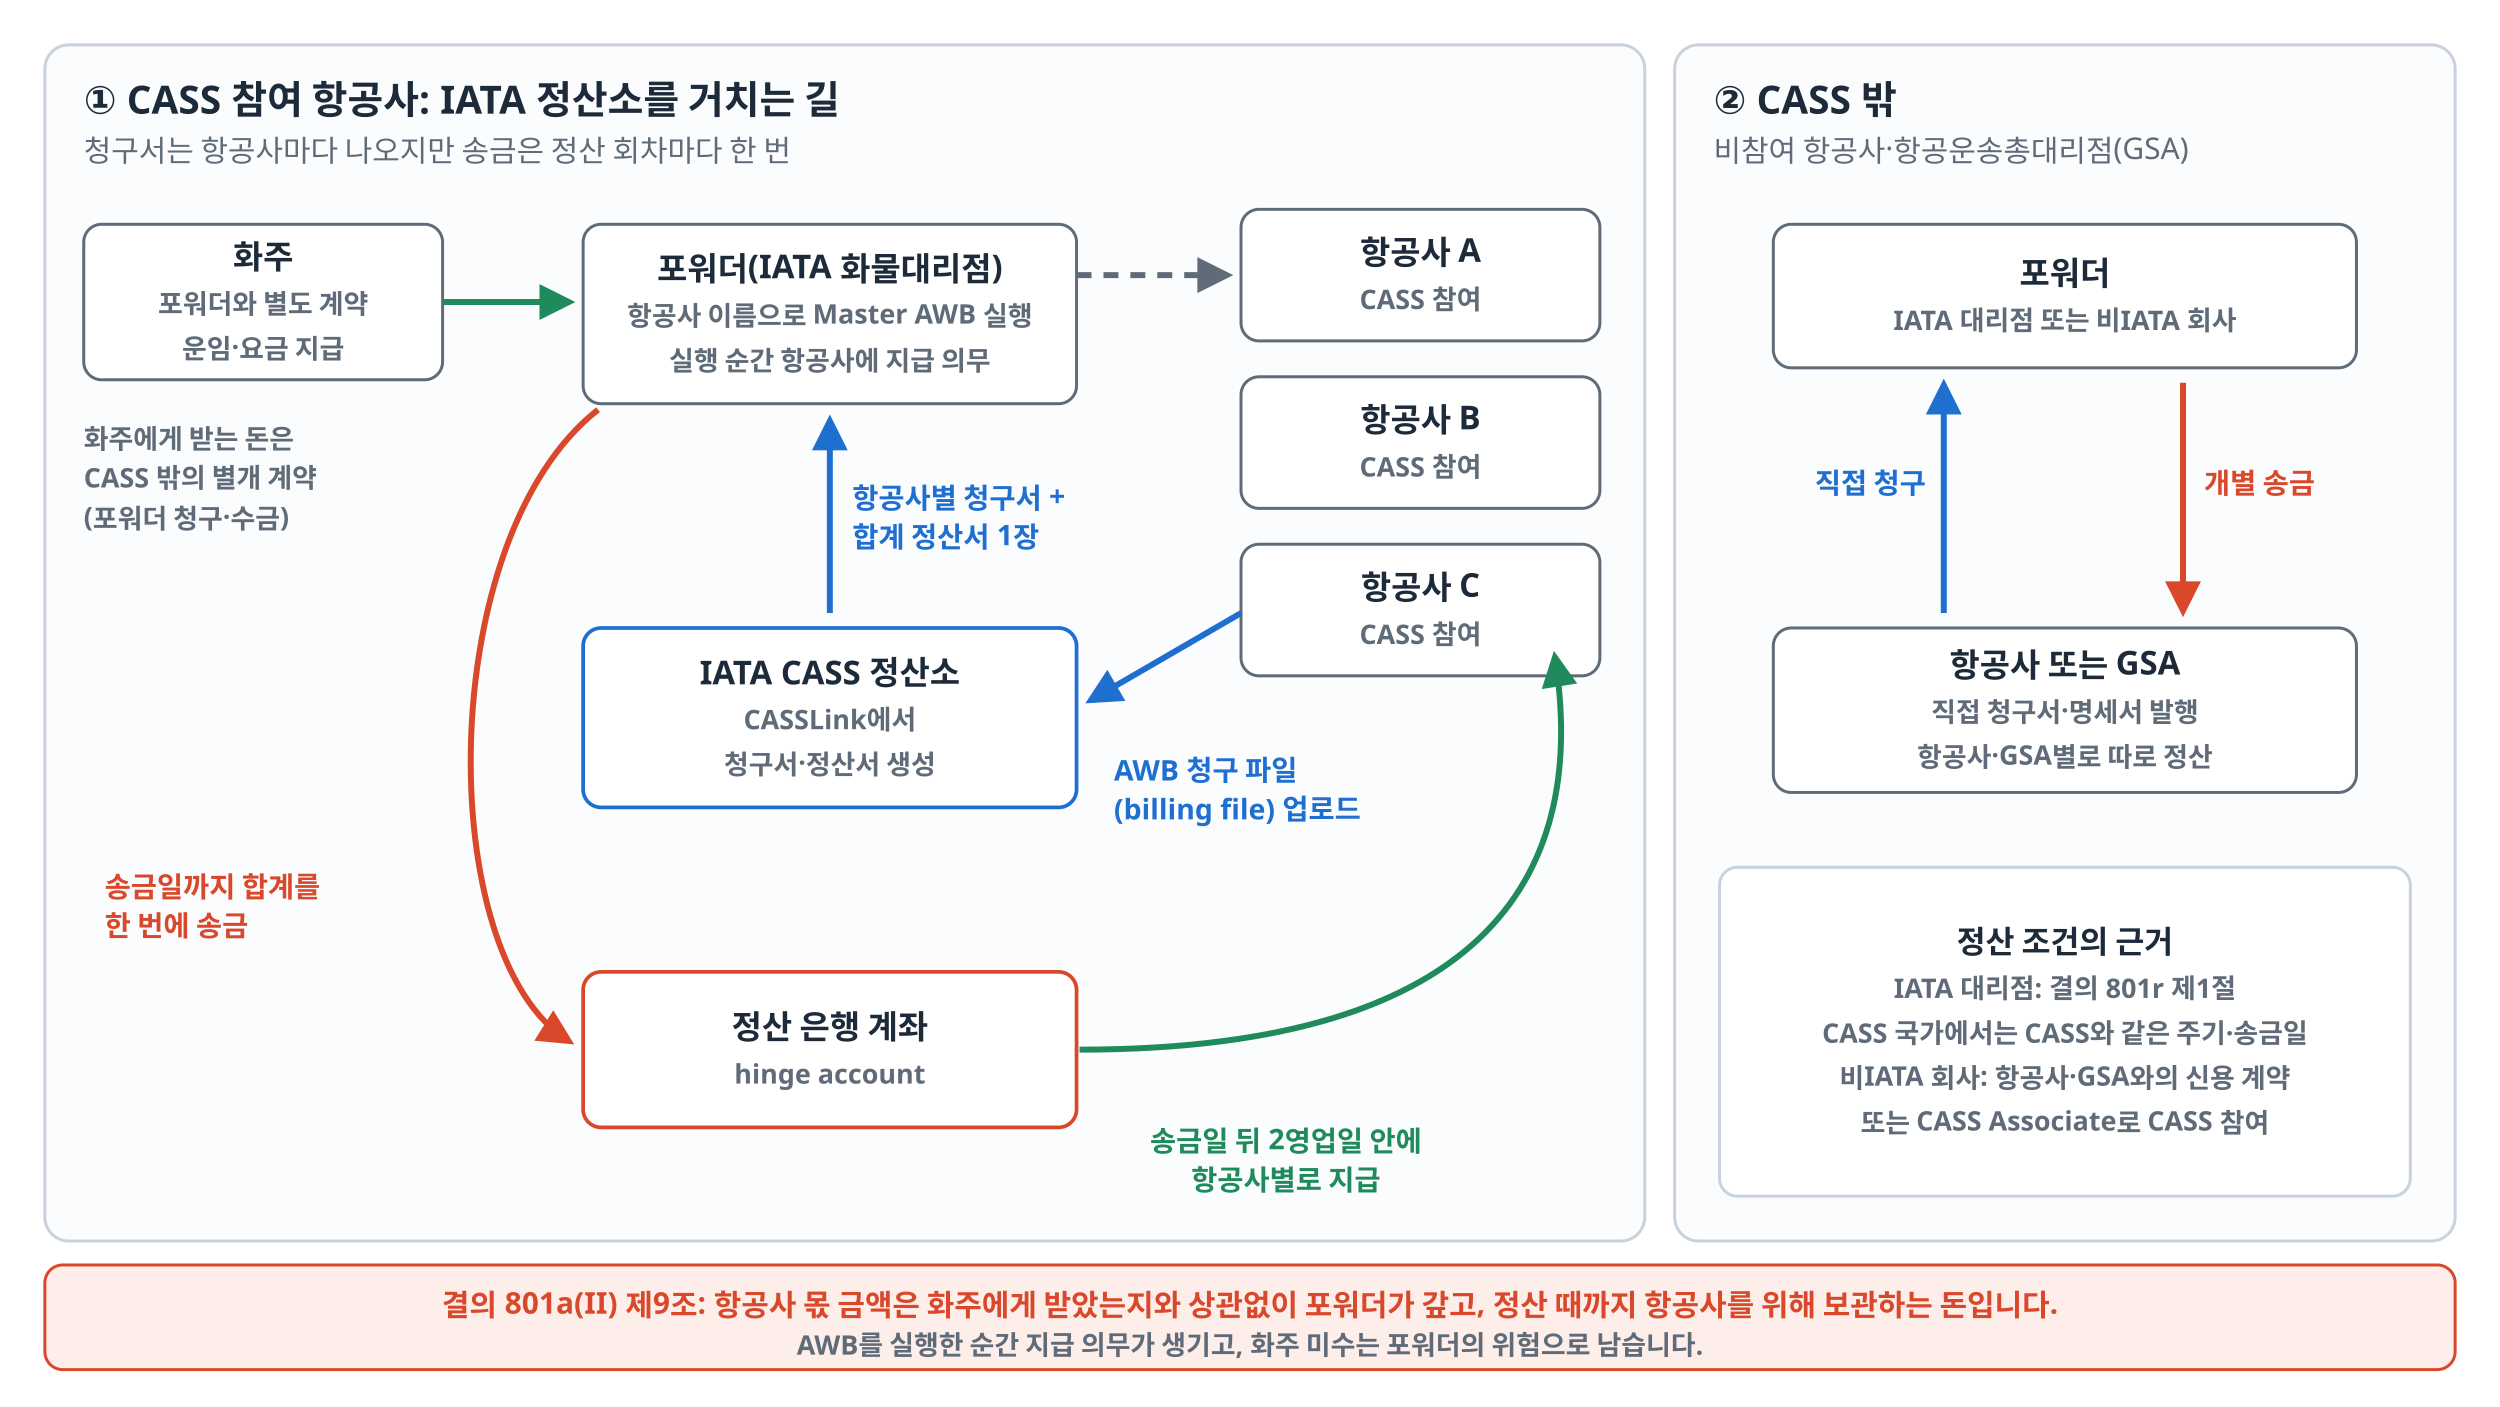
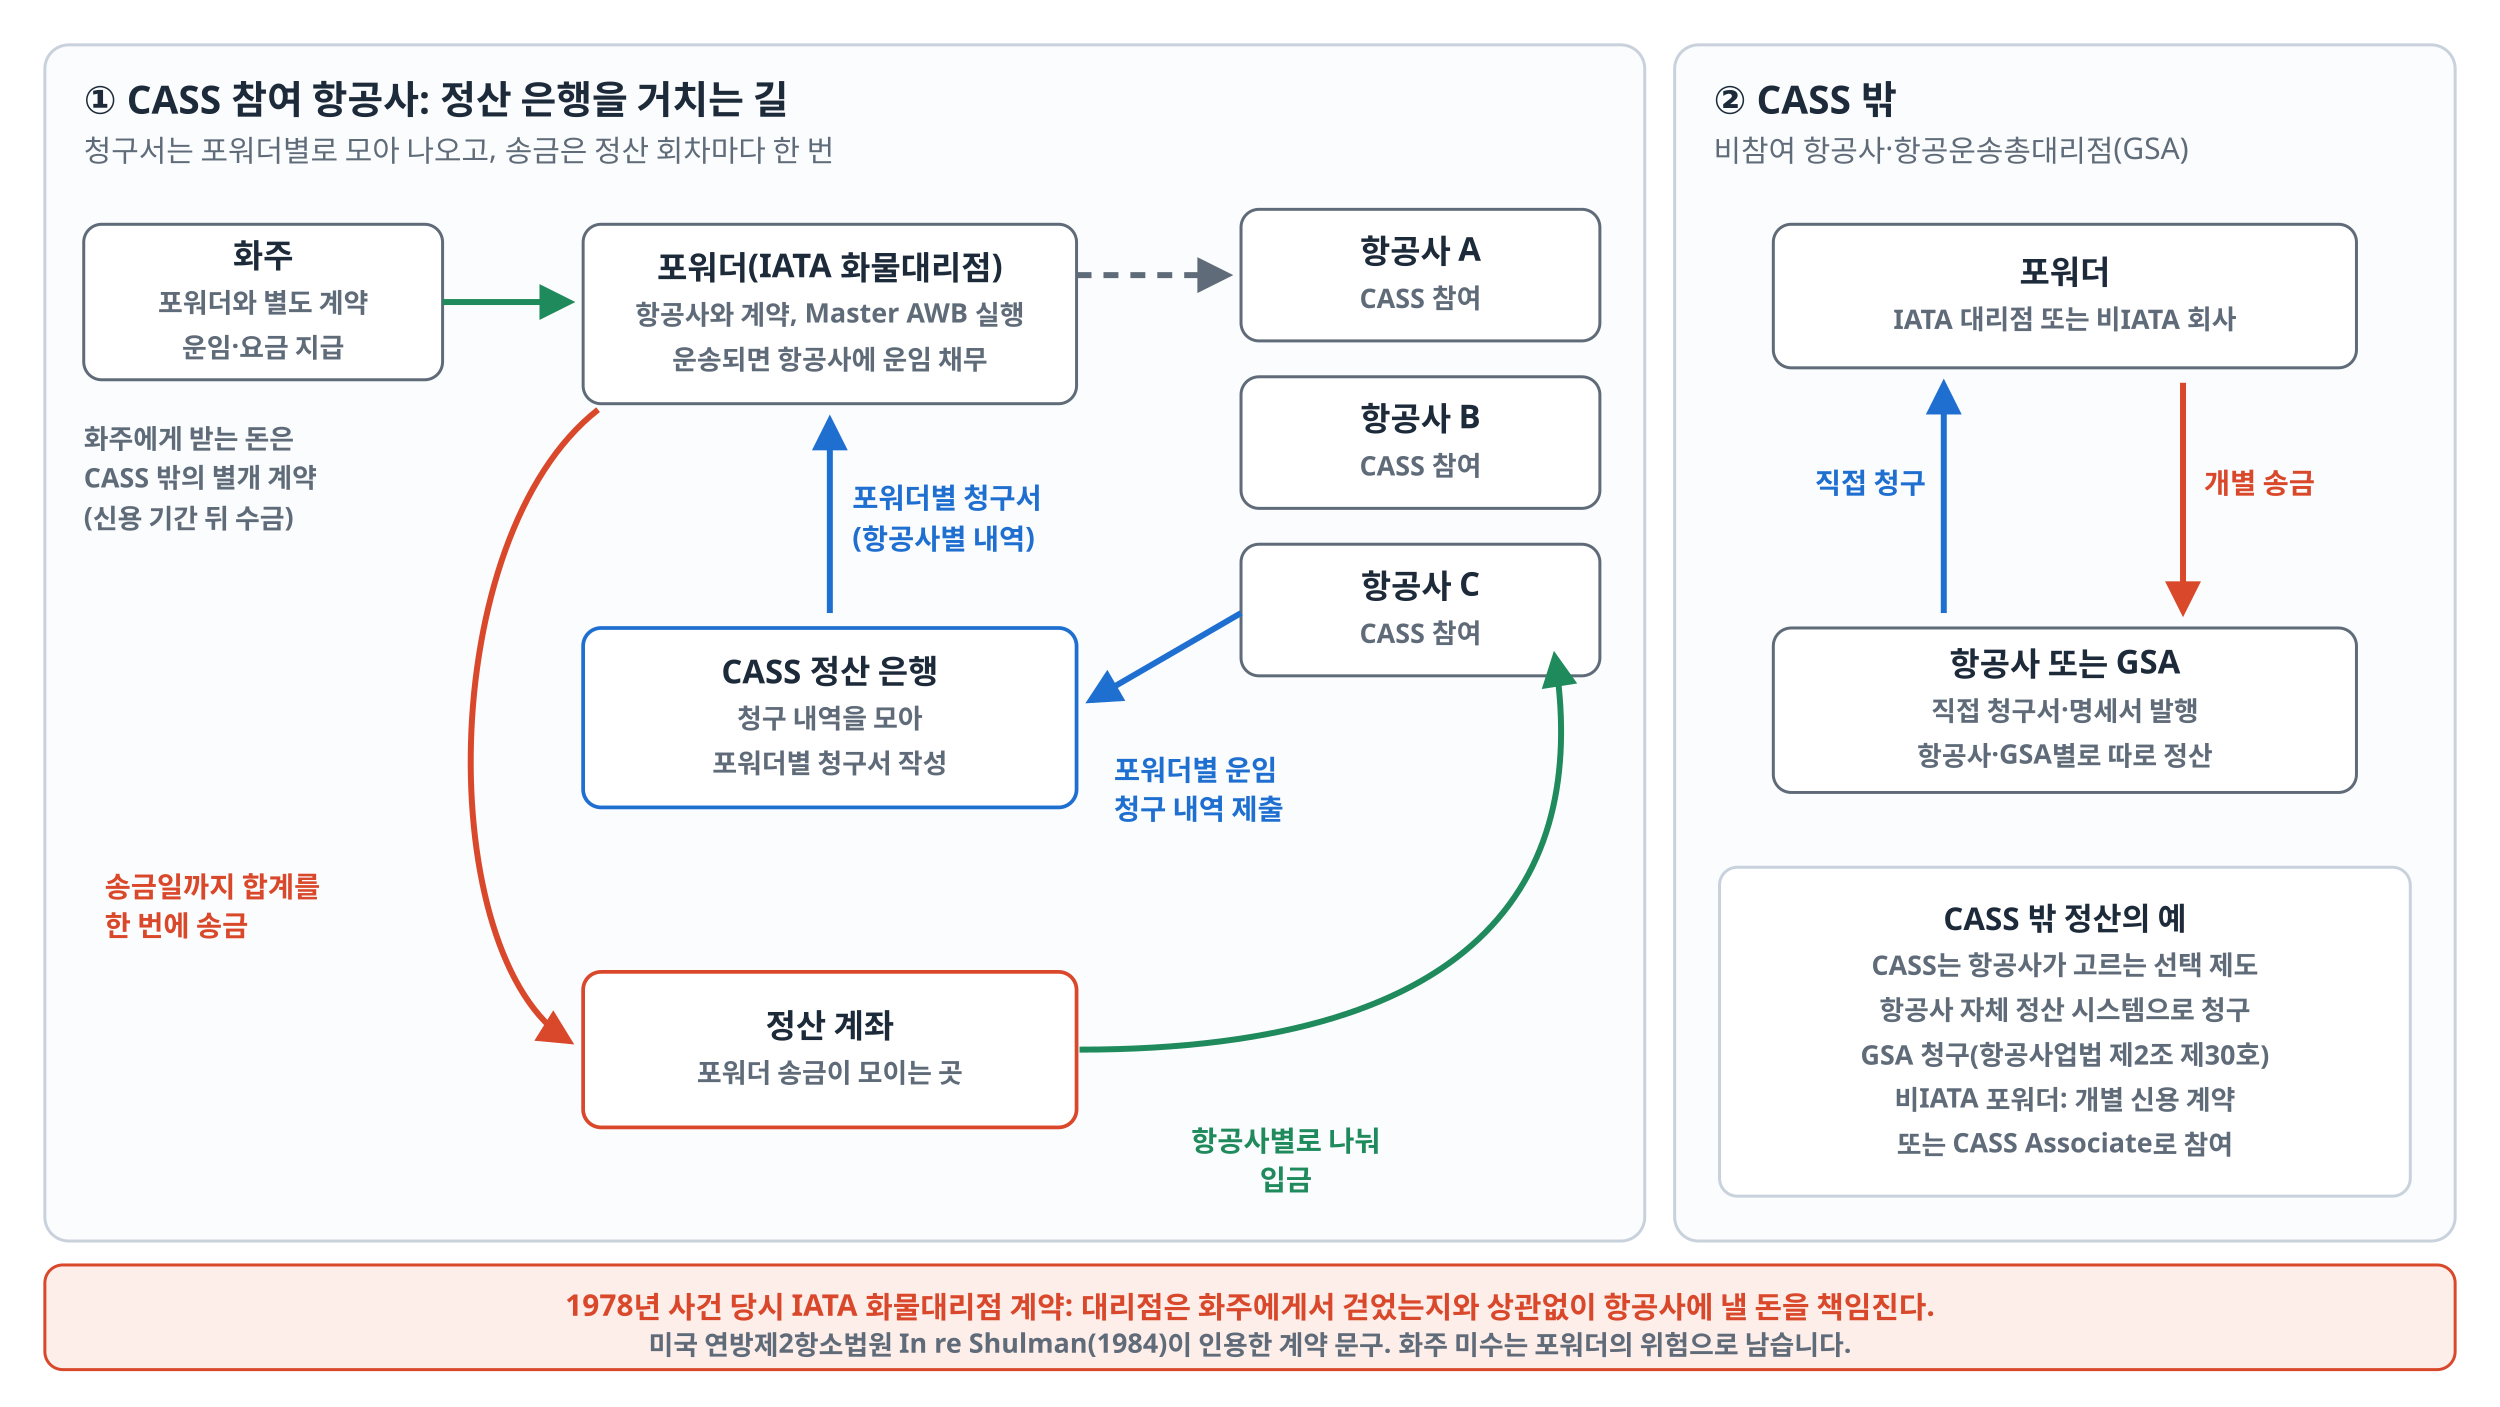
<svg xmlns="http://www.w3.org/2000/svg" viewBox="0 0 1672 941" width="1672" height="941" font-family="Pretendard, 'Noto Sans KR', 'Malgun Gothic', 'Apple SD Gothic Neo', sans-serif">
  <defs>
    <marker id="m-blue" viewBox="0 0 10 10" refX="8" refY="5" markerWidth="6" markerHeight="6" orient="auto-start-reverse">
      <path d="M0 0 10 5 0 10z" fill="#1f6fd1" />
    </marker>
    <marker id="m-green" viewBox="0 0 10 10" refX="8" refY="5" markerWidth="6" markerHeight="6" orient="auto-start-reverse">
      <path d="M0 0 10 5 0 10z" fill="#1f8a5b" />
    </marker>
    <marker id="m-red" viewBox="0 0 10 10" refX="8" refY="5" markerWidth="6" markerHeight="6" orient="auto-start-reverse">
      <path d="M0 0 10 5 0 10z" fill="#d9482b" />
    </marker>
    <marker id="m-ink" viewBox="0 0 10 10" refX="8" refY="5" markerWidth="6" markerHeight="6" orient="auto-start-reverse">
      <path d="M0 0 10 5 0 10z" fill="#5f6b78" />
    </marker>
    <marker id="m-org" viewBox="0 0 10 10" refX="8" refY="5" markerWidth="6" markerHeight="6" orient="auto-start-reverse">
      <path d="M0 0 10 5 0 10z" fill="#e4572e" />
    </marker>
  </defs>
  <rect width="1672" height="941" fill="#ffffff" />
  <rect x="30" y="30" width="1070" height="800" fill="#fbfcfd" stroke="#c9d2dc" stroke-width="2" rx="16" />
  <rect x="1120" y="30" width="522" height="800" fill="#fbfcfd" stroke="#c9d2dc" stroke-width="2" rx="16" />
-   <text x="56" y="76" font-size="26" font-weight="800" fill="#1d2a3a" text-anchor="start">① CASS 참여 항공사: IATA 정산소를 거치는 길</text>
-   <text x="56" y="108" font-size="20" font-weight="500" fill="#5f6b78" text-anchor="start">청구서는 항공사마다 나오지만 송금은 정산 회차마다 한 번</text>
+   <text x="56" y="76" font-size="26" font-weight="800" fill="#1d2a3a" text-anchor="start">① CASS 참여 항공사: 정산 은행을 거치는 길</text>
+   <text x="56" y="108" font-size="20" font-weight="500" fill="#5f6b78" text-anchor="start">청구서는 포워더별로 모아 나오고, 송금은 정산 회차마다 한 번</text>
  <rect x="56" y="150" width="240" height="104" rx="12" fill="#ffffff" stroke="#5f6b78" stroke-width="2" />
-   <text x="176.0" y="179.7" font-size="22" font-weight="800" fill="#1d2a3a" text-anchor="middle">화주</text>
-   <text x="176.0" y="209.7" font-size="18" font-weight="600" fill="#5f6b78" text-anchor="middle">포워더와 별도 계약</text>
-   <text x="176.0" y="239.7" font-size="18" font-weight="600" fill="#5f6b78" text-anchor="middle">운임·요금 지급</text>
+   <text x="176.0" y="179.0" font-size="22" font-weight="800" fill="#1d2a3a" text-anchor="middle">화주</text>
+   <text x="176.0" y="209.0" font-size="18" font-weight="600" fill="#5f6b78" text-anchor="middle">포워더와 별도 계약</text>
+   <text x="176.0" y="239.0" font-size="18" font-weight="600" fill="#5f6b78" text-anchor="middle">운임·요금 지급</text>
  <rect x="390" y="150" width="330" height="120" rx="12" fill="#ffffff" stroke="#5f6b78" stroke-width="2" />
-   <text x="555.0" y="187.7" font-size="22" font-weight="800" fill="#1d2a3a" text-anchor="middle">포워더(IATA 화물대리점)</text>
-   <text x="555.0" y="217.7" font-size="18" font-weight="600" fill="#5f6b78" text-anchor="middle">항공사 이름으로 Master AWB 실행</text>
-   <text x="555.0" y="247.7" font-size="18" font-weight="600" fill="#5f6b78" text-anchor="middle">실행 순간 항공사에 지급 의무</text>
+   <text x="555.0" y="187.0" font-size="22" font-weight="800" fill="#1d2a3a" text-anchor="middle">포워더(IATA 화물대리점)</text>
+   <text x="555.0" y="217.0" font-size="18" font-weight="600" fill="#5f6b78" text-anchor="middle">항공사와 계약, Master AWB 실행</text>
+   <text x="555.0" y="247.0" font-size="18" font-weight="600" fill="#5f6b78" text-anchor="middle">운송되면 항공사에 운임 채무</text>
  <rect x="830" y="140" width="240" height="88" rx="12" fill="#ffffff" stroke="#5f6b78" stroke-width="2" />
-   <text x="950.0" y="176.7" font-size="22" font-weight="800" fill="#1d2a3a" text-anchor="middle">항공사 A</text>
-   <text x="950.0" y="206.7" font-size="18" font-weight="600" fill="#5f6b78" text-anchor="middle">CASS 참여</text>
+   <text x="950.0" y="176.0" font-size="22" font-weight="800" fill="#1d2a3a" text-anchor="middle">항공사 A</text>
+   <text x="950.0" y="206.0" font-size="18" font-weight="600" fill="#5f6b78" text-anchor="middle">CASS 참여</text>
  <rect x="830" y="252" width="240" height="88" rx="12" fill="#ffffff" stroke="#5f6b78" stroke-width="2" />
-   <text x="950.0" y="288.7" font-size="22" font-weight="800" fill="#1d2a3a" text-anchor="middle">항공사 B</text>
-   <text x="950.0" y="318.7" font-size="18" font-weight="600" fill="#5f6b78" text-anchor="middle">CASS 참여</text>
+   <text x="950.0" y="288.0" font-size="22" font-weight="800" fill="#1d2a3a" text-anchor="middle">항공사 B</text>
+   <text x="950.0" y="318.0" font-size="18" font-weight="600" fill="#5f6b78" text-anchor="middle">CASS 참여</text>
  <rect x="830" y="364" width="240" height="88" rx="12" fill="#ffffff" stroke="#5f6b78" stroke-width="2" />
-   <text x="950.0" y="400.7" font-size="22" font-weight="800" fill="#1d2a3a" text-anchor="middle">항공사 C</text>
-   <text x="950.0" y="430.7" font-size="18" font-weight="600" fill="#5f6b78" text-anchor="middle">CASS 참여</text>
+   <text x="950.0" y="400.0" font-size="22" font-weight="800" fill="#1d2a3a" text-anchor="middle">항공사 C</text>
+   <text x="950.0" y="430.0" font-size="18" font-weight="600" fill="#5f6b78" text-anchor="middle">CASS 참여</text>
  <rect x="390" y="420" width="330" height="120" rx="12" fill="#ffffff" stroke="#1f6fd1" stroke-width="2.5" />
-   <text x="555.0" y="457.7" font-size="22" font-weight="800" fill="#1d2a3a" text-anchor="middle">IATA CASS 정산소</text>
-   <text x="555.0" y="487.7" font-size="18" font-weight="600" fill="#5f6b78" text-anchor="middle">CASSLink에서</text>
-   <text x="555.0" y="517.7" font-size="18" font-weight="600" fill="#5f6b78" text-anchor="middle">청구서·정산서 생성</text>
+   <text x="555.0" y="457.0" font-size="22" font-weight="800" fill="#1d2a3a" text-anchor="middle">CASS 정산 은행</text>
+   <text x="555.0" y="487.0" font-size="18" font-weight="600" fill="#5f6b78" text-anchor="middle">청구 내역을 모아</text>
+   <text x="555.0" y="517.0" font-size="18" font-weight="600" fill="#5f6b78" text-anchor="middle">포워더별 청구서 작성</text>
  <rect x="390" y="650" width="330" height="104" rx="12" fill="#ffffff" stroke="#d9482b" stroke-width="2.5" />
-   <text x="555.0" y="694.7" font-size="22" font-weight="800" fill="#1d2a3a" text-anchor="middle">정산 은행 계좌</text>
-   <text x="555.0" y="724.7" font-size="18" font-weight="600" fill="#5f6b78" text-anchor="middle">hinge account</text>
+   <text x="555.0" y="694.0" font-size="22" font-weight="800" fill="#1d2a3a" text-anchor="middle">정산 계좌</text>
+   <text x="555.0" y="724.0" font-size="18" font-weight="600" fill="#5f6b78" text-anchor="middle">포워더 송금이 모이는 곳</text>
  <line x1="296" y1="202" x2="380" y2="202" stroke="#1f8a5b" stroke-width="4" marker-end="url(#m-green)" />
  <line x1="720" y1="184" x2="820" y2="184" stroke="#5f6b78" stroke-width="4" stroke-dasharray="10 8" marker-end="url(#m-ink)" />
  <line x1="830" y1="410" x2="730" y2="468" stroke="#1f6fd1" stroke-width="4" marker-end="url(#m-blue)" />
-   <text x="745" y="522" font-size="19" font-weight="700" fill="#1f6fd1" text-anchor="start">AWB 청구 파일</text>
-   <text x="745" y="548" font-size="19" font-weight="700" fill="#1f6fd1" text-anchor="start">(billing file) 업로드</text>
+   <text x="745" y="522" font-size="19" font-weight="700" fill="#1f6fd1" text-anchor="start">포워더별 운임</text>
+   <text x="745" y="548" font-size="19" font-weight="700" fill="#1f6fd1" text-anchor="start">청구 내역 제출</text>
  <line x1="555" y1="410" x2="555" y2="282" stroke="#1f6fd1" stroke-width="4" marker-end="url(#m-blue)" />
-   <text x="570" y="340" font-size="19" font-weight="700" fill="#1f6fd1" text-anchor="start">항공사별 청구서 +</text>
-   <text x="570" y="366" font-size="19" font-weight="700" fill="#1f6fd1" text-anchor="start">합계 정산서 1장</text>
+   <text x="570" y="340" font-size="19" font-weight="700" fill="#1f6fd1" text-anchor="start">포워더별 청구서</text>
+   <text x="570" y="366" font-size="19" font-weight="700" fill="#1f6fd1" text-anchor="start">(항공사별 내역)</text>
  <path d="M 400 274 C 290 360 290 640 380 696" fill="none" stroke="#d9482b" stroke-width="4" marker-end="url(#m-red)" />
  <text x="70" y="600" font-size="19" font-weight="700" fill="#d9482b" text-anchor="start">송금일까지 합계를</text>
  <text x="70" y="626" font-size="19" font-weight="700" fill="#d9482b" text-anchor="start">한 번에 송금</text>
  <path d="M 722 702 C 1000 702 1062 580 1040 440" fill="none" stroke="#1f8a5b" stroke-width="4" marker-end="url(#m-green)" />
-   <text x="860" y="770" font-size="19" font-weight="700" fill="#1f8a5b" text-anchor="middle">송금일 뒤 2영업일 안에</text>
-   <text x="860" y="796" font-size="19" font-weight="700" fill="#1f8a5b" text-anchor="middle">항공사별로 지급</text>
+   <text x="860" y="770" font-size="19" font-weight="700" fill="#1f8a5b" text-anchor="middle">항공사별로 나눠</text>
+   <text x="860" y="796" font-size="19" font-weight="700" fill="#1f8a5b" text-anchor="middle">입금</text>
  <text x="56" y="300" font-size="18" font-weight="600" fill="#5f6b78" text-anchor="start">화주에게 받는 돈은</text>
  <text x="56" y="326" font-size="18" font-weight="600" fill="#5f6b78" text-anchor="start">CASS 밖의 별개 계약</text>
-   <text x="56" y="352" font-size="18" font-weight="600" fill="#5f6b78" text-anchor="start">(포워더 청구·수금)</text>
+   <text x="56" y="352" font-size="18" font-weight="600" fill="#5f6b78" text-anchor="start">(신용 기간 뒤 수금)</text>
  <text x="1146" y="76" font-size="26" font-weight="800" fill="#1d2a3a" text-anchor="start">② CASS 밖</text>
  <text x="1146" y="108" font-size="20" font-weight="500" fill="#5f6b78" text-anchor="start">비참여 항공사·항공운송총대리점(GSA)</text>
  <rect x="1186" y="150" width="390" height="96" rx="12" fill="#ffffff" stroke="#5f6b78" stroke-width="2" />
-   <text x="1381.0" y="190.7" font-size="22" font-weight="800" fill="#1d2a3a" text-anchor="middle">포워더</text>
-   <text x="1381.0" y="220.7" font-size="18" font-weight="600" fill="#5f6b78" text-anchor="middle">IATA 대리점 또는 비IATA 회사</text>
+   <text x="1381.0" y="190.0" font-size="22" font-weight="800" fill="#1d2a3a" text-anchor="middle">포워더</text>
+   <text x="1381.0" y="220.0" font-size="18" font-weight="600" fill="#5f6b78" text-anchor="middle">IATA 대리점 또는 비IATA 회사</text>
  <rect x="1186" y="420" width="390" height="110" rx="12" fill="#ffffff" stroke="#5f6b78" stroke-width="2" />
-   <text x="1381.0" y="452.7" font-size="22" font-weight="800" fill="#1d2a3a" text-anchor="middle">항공사 또는 GSA</text>
-   <text x="1381.0" y="482.7" font-size="18" font-weight="600" fill="#5f6b78" text-anchor="middle">직접 청구서·명세서 발행</text>
-   <text x="1381.0" y="512.7" font-size="18" font-weight="600" fill="#5f6b78" text-anchor="middle">항공사·GSA별로 따로 정산</text>
+   <text x="1381.0" y="452.0" font-size="22" font-weight="800" fill="#1d2a3a" text-anchor="middle">항공사 또는 GSA</text>
+   <text x="1381.0" y="482.0" font-size="18" font-weight="600" fill="#5f6b78" text-anchor="middle">직접 청구서·명세서 발행</text>
+   <text x="1381.0" y="512.0" font-size="18" font-weight="600" fill="#5f6b78" text-anchor="middle">항공사·GSA별로 따로 정산</text>
  <line x1="1300" y1="410" x2="1300" y2="258" stroke="#1f6fd1" stroke-width="4" marker-end="url(#m-blue)" />
  <text x="1288" y="330" font-size="19" font-weight="700" fill="#1f6fd1" text-anchor="end">직접 청구</text>
  <line x1="1460" y1="256" x2="1460" y2="408" stroke="#d9482b" stroke-width="4" marker-end="url(#m-red)" />
  <text x="1474" y="330" font-size="19" font-weight="700" fill="#d9482b" text-anchor="start">개별 송금</text>
  <rect x="1150" y="580" width="462" height="220" rx="12" fill="#ffffff" stroke="#c9d2dc" stroke-width="2" />
-   <text x="1381.0" y="637.4" font-size="21" font-weight="800" fill="#1d2a3a" text-anchor="middle">정산 조건의 근거</text>
-   <text x="1381.0" y="667.4" font-size="18" font-weight="600" fill="#5f6b78" text-anchor="middle">IATA 대리점: 결의 801r 제1절</text>
-   <text x="1381.0" y="697.4" font-size="18" font-weight="600" fill="#5f6b78" text-anchor="middle">CASS 국가에서는 CASS와 같은 주기·송금일</text>
-   <text x="1381.0" y="727.4" font-size="18" font-weight="600" fill="#5f6b78" text-anchor="middle">비IATA 회사: 항공사·GSA와의 신용 계약</text>
-   <text x="1381.0" y="757.4" font-size="18" font-weight="600" fill="#5f6b78" text-anchor="middle">또는 CASS Associate로 CASS 참여</text>
+   <text x="1381.0" y="622.0" font-size="21" font-weight="800" fill="#1d2a3a" text-anchor="middle">CASS 밖 정산의 예</text>
+   <text x="1381.0" y="652.0" font-size="18" font-weight="600" fill="#5f6b78" text-anchor="middle">CASS는 항공사가 고르는 선택 제도</text>
+   <text x="1381.0" y="682.0" font-size="18" font-weight="600" fill="#5f6b78" text-anchor="middle">항공사 자체 정산 시스템으로 청구</text>
+   <text x="1381.0" y="712.0" font-size="18" font-weight="600" fill="#5f6b78" text-anchor="middle">GSA 청구(항공사업법 제2조 제30호)</text>
+   <text x="1381.0" y="742.0" font-size="18" font-weight="600" fill="#5f6b78" text-anchor="middle">비IATA 포워더: 개별 신용 계약</text>
+   <text x="1381.0" y="772.0" font-size="18" font-weight="600" fill="#5f6b78" text-anchor="middle">또는 CASS Associate로 참여</text>
  <rect x="30" y="846" width="1612" height="70" rx="12" fill="#fdeeea" stroke="#d9482b" stroke-width="2" />
-   <text x="836" y="880" font-size="20" font-weight="700" fill="#d9482b" text-anchor="middle">결의 801a(II) 제9조: 항공사 몫 금액은 화주에게 받았는지와 상관없이 포워더가 갚고, 정산 때까지 항공사를 위해 보관하는 돈입니다.</text>
-   <text x="836" y="906" font-size="18" font-weight="600" fill="#5f6b78" text-anchor="middle">AWB를 실행한 순간 지급 의무가 생기고, 화주 미수는 포워더의 위험으로 남습니다.</text>
+   <text x="836" y="880" font-size="20" font-weight="700" fill="#d9482b" text-anchor="middle">1978년 사건 당시 IATA 화물대리점 계약: 대리점은 화주에게서 걷었는지와 상관없이 항공사에 낼 돈을 책임진다.</text>
+   <text x="836" y="906" font-size="18" font-weight="600" fill="#5f6b78" text-anchor="middle">미국 연방제2항소법원 In re Shulman(1984)이 인용한 계약 문구. 화주 미수는 포워더의 위험으로 남습니다.</text>
</svg>
